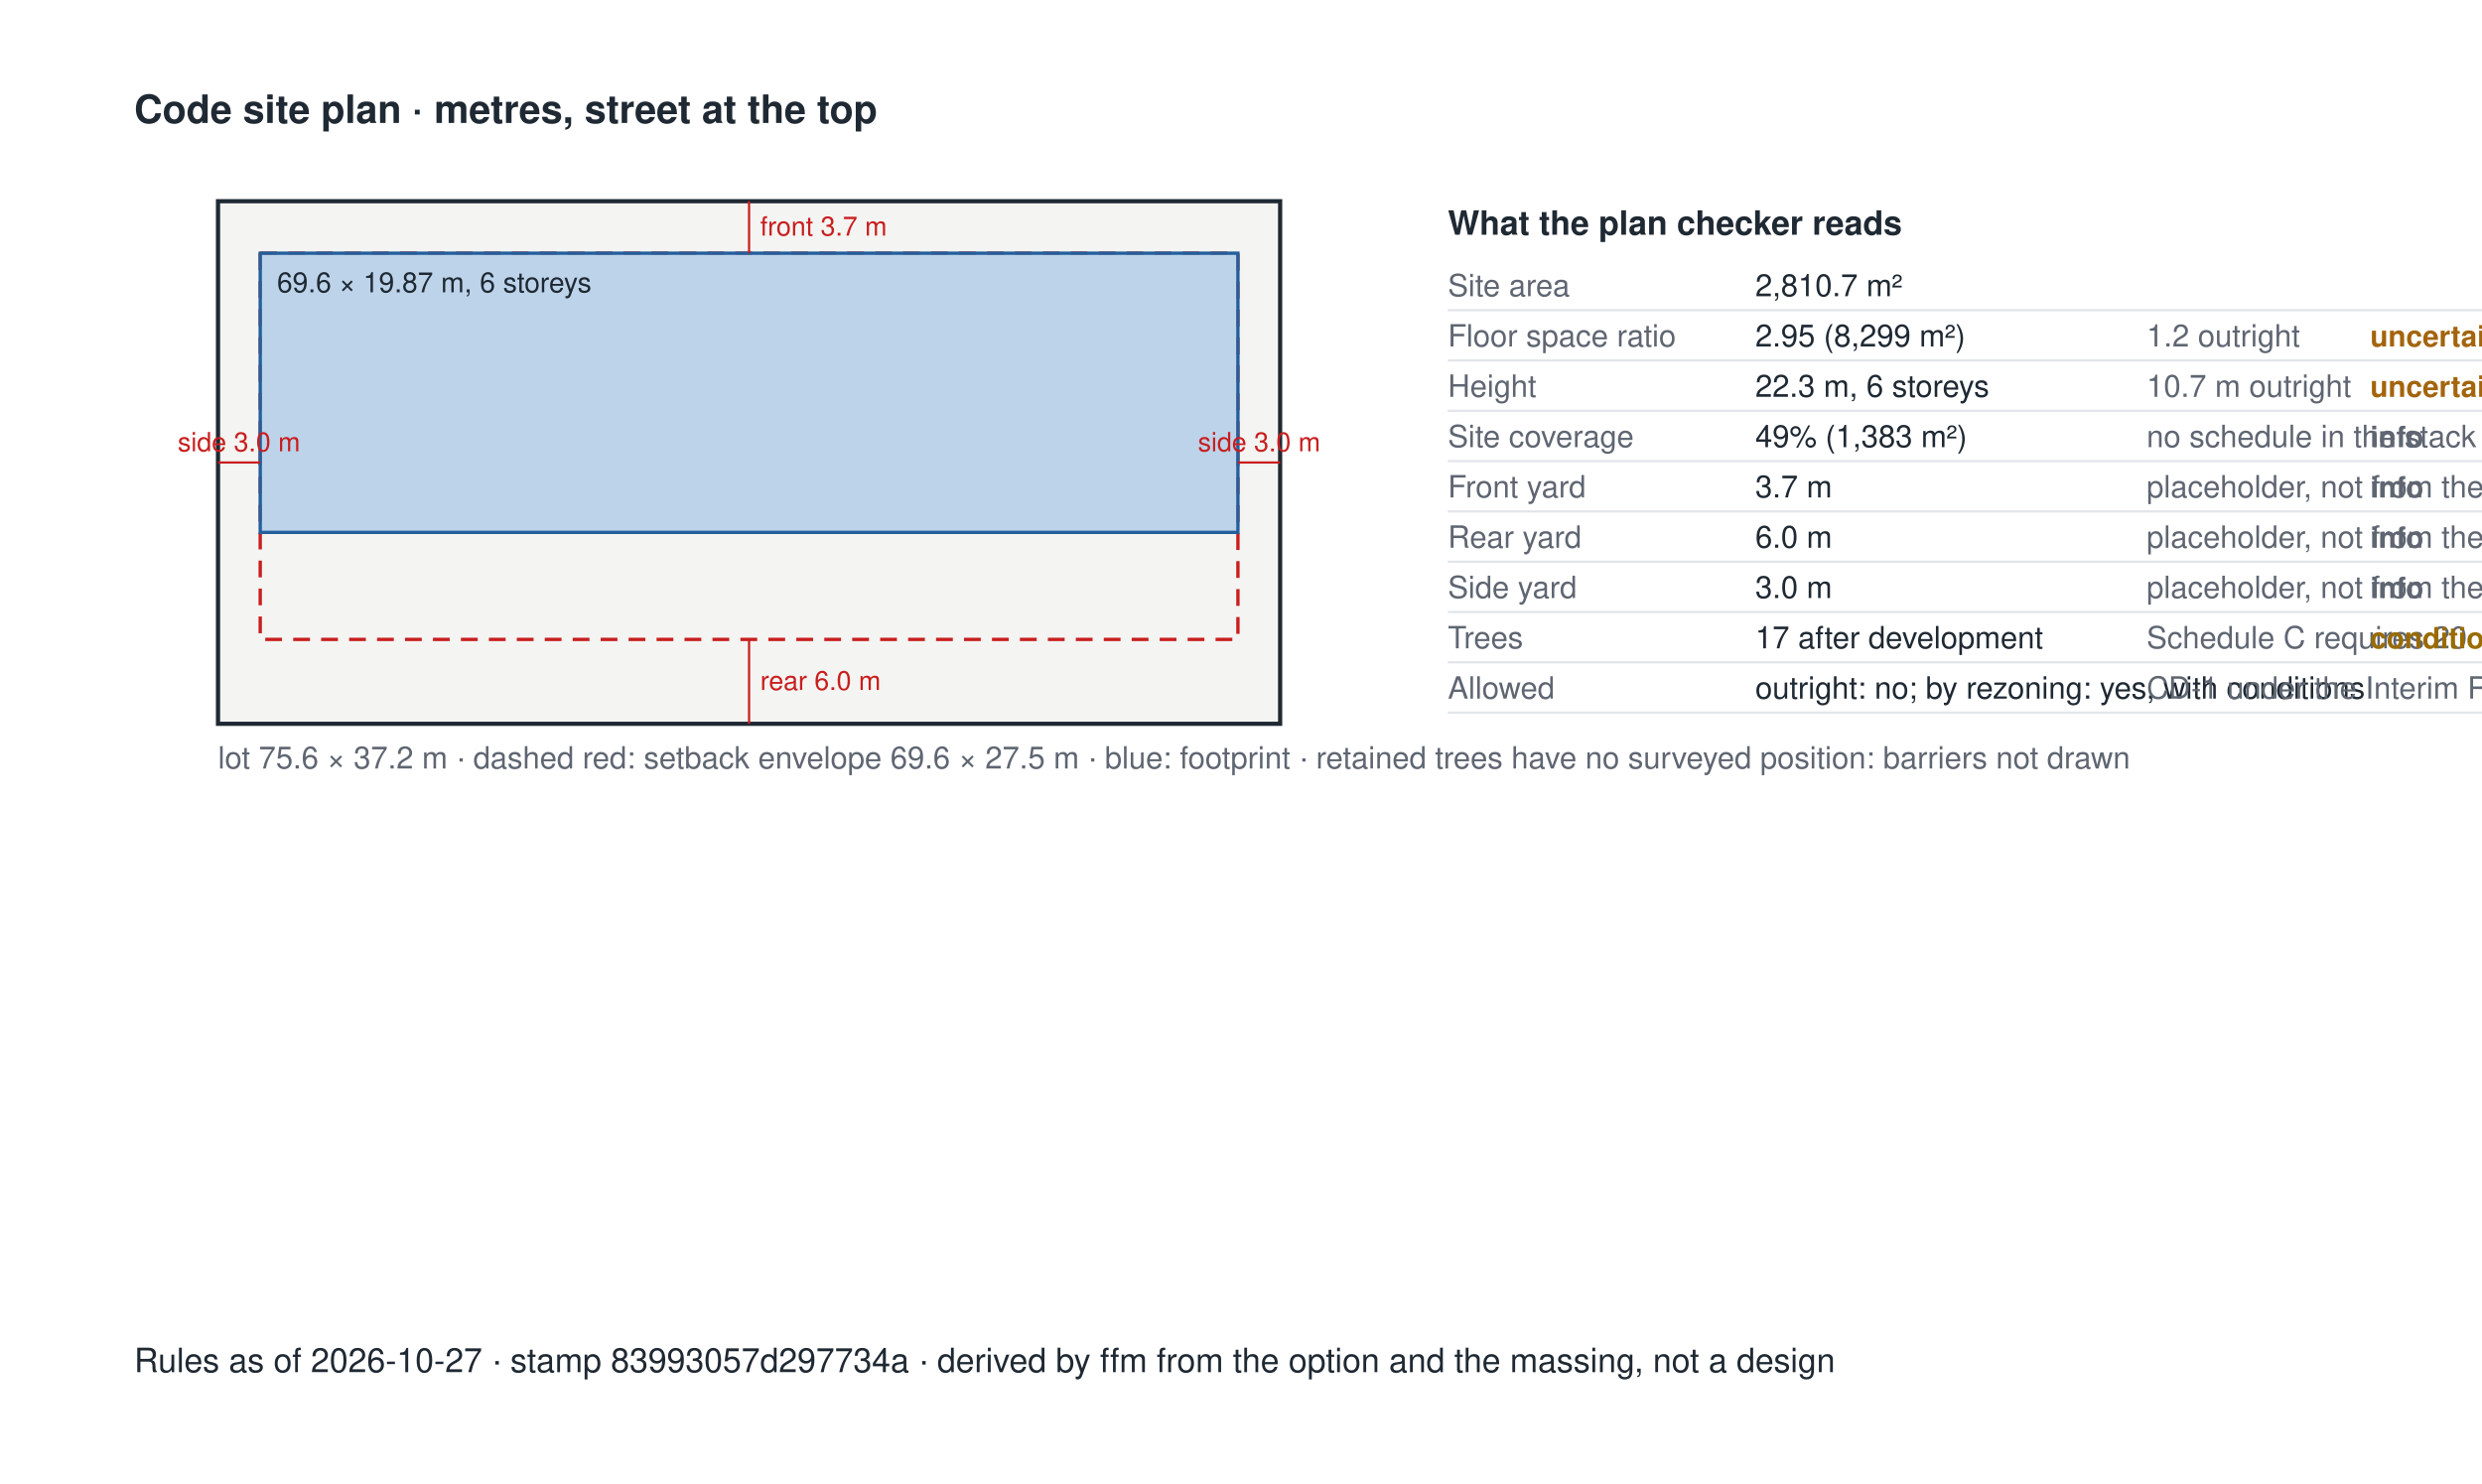
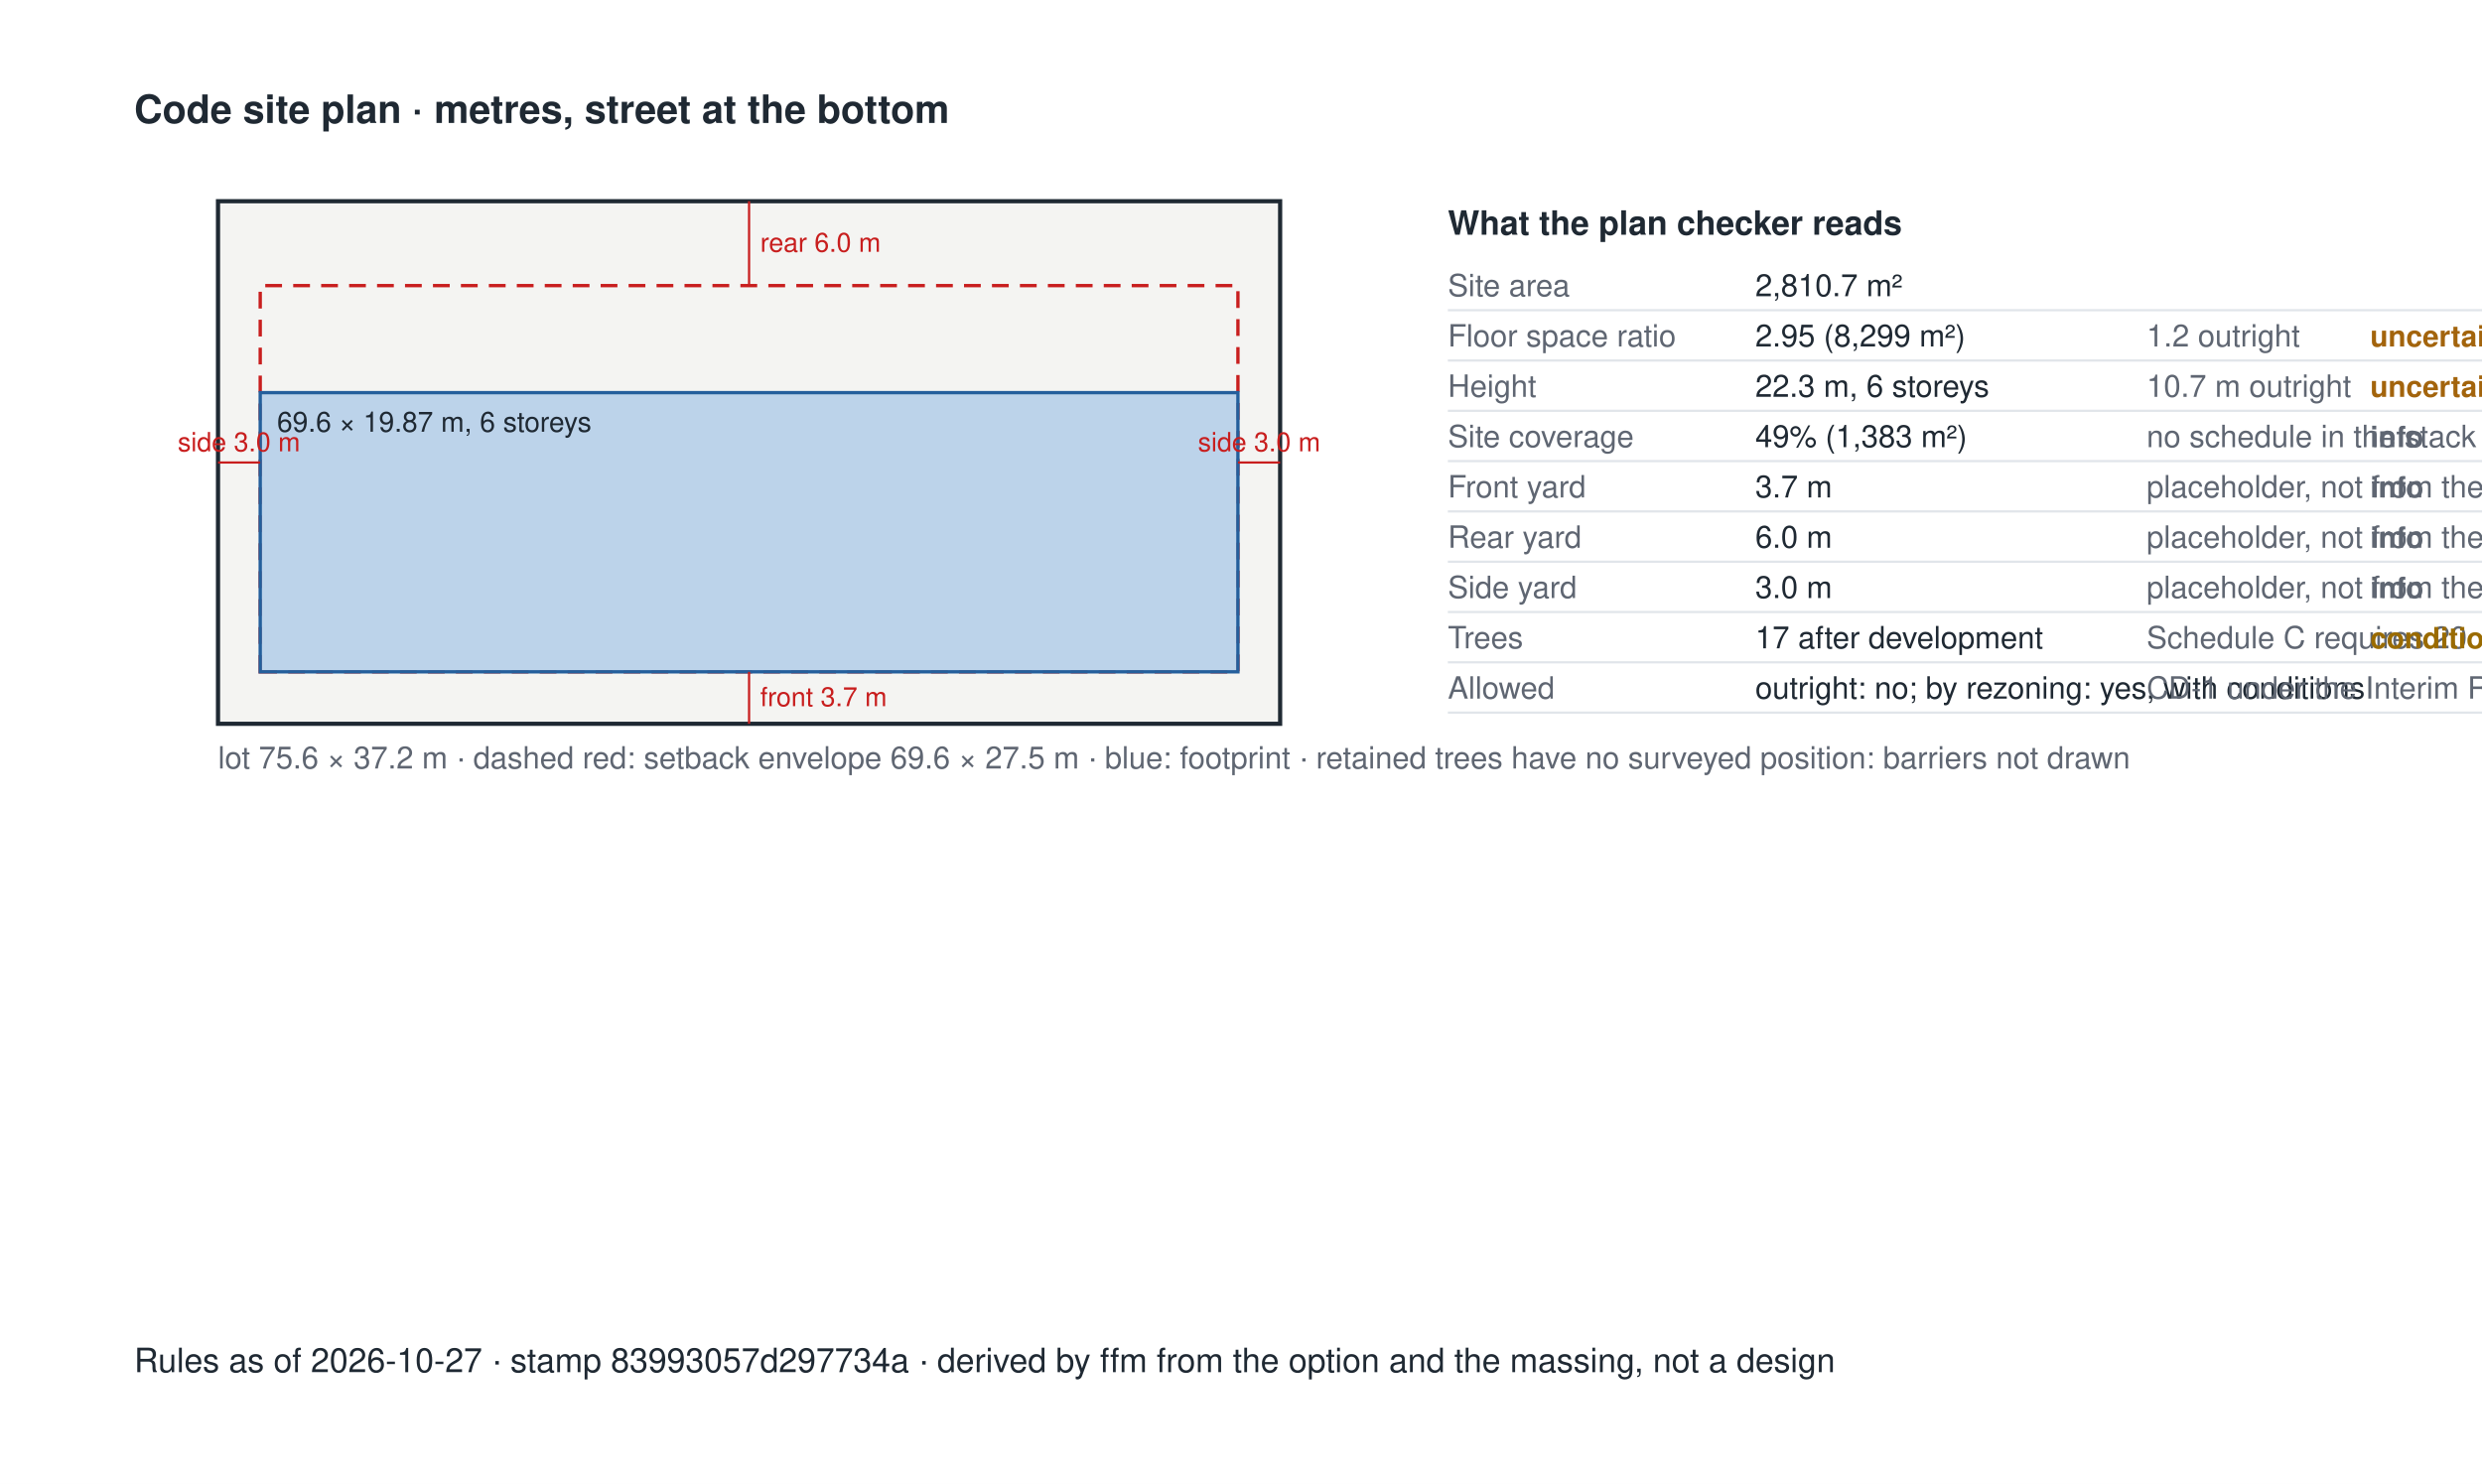
<svg xmlns="http://www.w3.org/2000/svg" width="888" height="531" viewBox="0 0 888 531" font-family="IBM Plex Sans, Helvetica, Arial, sans-serif" font-size="12" fill="#1f2933" role="img" aria-label="Code site plan">
  <rect width="100%" height="100%" fill="#ffffff" />
-   <text x="48" y="44" font-size="14" font-weight="600">Code site plan · metres, street at the top</text>
-   <polygon points="78.0,72.0 458.0,72.0 458.0,259.0 78.0,259.0" fill="#f4f4f2" stroke="#1f2933" stroke-width="1.5" />
-   <polygon points="93.1,90.6 442.9,90.6 442.9,228.8 93.1,228.8" fill="none" stroke="#c81e1e" stroke-width="1.2" stroke-dasharray="6 4" />
-   <rect x="93.1" y="90.6" width="349.8" height="99.9" fill="#8fb8e3" fill-opacity="0.55" stroke="#245f9c" stroke-width="1.2" />
-   <text x="99.1" y="104.6" font-size="10" fill="#1f2933">69.6 × 19.87 m, 6 storeys</text>
-   <line x1="268.0" y1="72.0" x2="268.0" y2="90.6" stroke="#c81e1e" stroke-width="0.8" />
-   <text x="272.0" y="84.3" font-size="9.5" fill="#c81e1e">front 3.7 m</text>
-   <line x1="268.0" y1="228.8" x2="268.0" y2="259.0" stroke="#c81e1e" stroke-width="0.8" />
-   <text x="272.0" y="246.9" font-size="9.5" fill="#c81e1e">rear 6.0 m</text>
+   <text x="48" y="44" font-size="14" font-weight="600">Code site plan · metres, street at the bottom</text>
+   <polygon points="78.0,259.0 458.0,259.0 458.0,72.0 78.0,72.0" fill="#f4f4f2" stroke="#1f2933" stroke-width="1.5" />
+   <polygon points="93.1,240.4 442.9,240.4 442.9,102.2 93.1,102.2" fill="none" stroke="#c81e1e" stroke-width="1.2" stroke-dasharray="6 4" />
+   <rect x="93.1" y="140.5" width="349.8" height="99.9" fill="#8fb8e3" fill-opacity="0.55" stroke="#245f9c" stroke-width="1.2" />
+   <text x="99.1" y="154.5" font-size="10" fill="#1f2933">69.6 × 19.87 m, 6 storeys</text>
+   <line x1="268.0" y1="240.4" x2="268.0" y2="259.0" stroke="#c81e1e" stroke-width="0.8" />
+   <text x="272.0" y="252.7" font-size="9.5" fill="#c81e1e">front 3.7 m</text>
+   <line x1="268.0" y1="72.0" x2="268.0" y2="102.2" stroke="#c81e1e" stroke-width="0.8" />
+   <text x="272.0" y="90.1" font-size="9.5" fill="#c81e1e">rear 6.0 m</text>
  <line x1="78.0" y1="165.5" x2="93.1" y2="165.5" stroke="#c81e1e" stroke-width="0.8" />
  <text x="85.5" y="161.5" font-size="9.5" text-anchor="middle" fill="#c81e1e">side 3.0 m</text>
  <line x1="442.9" y1="165.5" x2="458.0" y2="165.5" stroke="#c81e1e" stroke-width="0.8" />
  <text x="450.5" y="161.5" font-size="9.5" text-anchor="middle" fill="#c81e1e">side 3.0 m</text>
  <text x="78" y="275.0" font-size="11" fill="#5f6672">lot 75.6 × 37.2 m · dashed red: setback envelope 69.6 × 27.5 m · blue: footprint · retained trees have no surveyed position: barriers not drawn</text>
  <text x="518.0" y="84" font-size="12" font-weight="600">What the plan checker reads</text>
  <line x1="518.0" y1="111" x2="898.0" y2="111" stroke="#e1e5ea" stroke-width="0.8" />
  <text x="518.0" y="106" font-size="11" fill="#5f6672">Site area</text>
  <text x="628.0" y="106" font-size="11">2,810.7 m²</text>
  <text x="768.0" y="106" font-size="11" fill="#5f6672" />
  <line x1="518.0" y1="129" x2="898.0" y2="129" stroke="#e1e5ea" stroke-width="0.8" />
  <text x="518.0" y="124" font-size="11" fill="#5f6672">Floor space ratio</text>
  <text x="628.0" y="124" font-size="11">2.95 (8,299 m²)</text>
  <text x="768.0" y="124" font-size="11" fill="#5f6672">1.2 outright</text>
  <text x="848.0" y="124" font-size="10.5" font-weight="600" fill="#a3640c">uncertain</text>
  <line x1="518.0" y1="147" x2="898.0" y2="147" stroke="#e1e5ea" stroke-width="0.8" />
  <text x="518.0" y="142" font-size="11" fill="#5f6672">Height</text>
  <text x="628.0" y="142" font-size="11">22.3 m, 6 storeys</text>
  <text x="768.0" y="142" font-size="11" fill="#5f6672">10.7 m outright</text>
  <text x="848.0" y="142" font-size="10.5" font-weight="600" fill="#a3640c">uncertain</text>
  <line x1="518.0" y1="165" x2="898.0" y2="165" stroke="#e1e5ea" stroke-width="0.8" />
  <text x="518.0" y="160" font-size="11" fill="#5f6672">Site coverage</text>
  <text x="628.0" y="160" font-size="11">49% (1,383 m²)</text>
  <text x="768.0" y="160" font-size="11" fill="#5f6672">no schedule in the stack</text>
  <text x="848.0" y="160" font-size="10.5" font-weight="600" fill="#5f6672">info</text>
  <line x1="518.0" y1="183" x2="898.0" y2="183" stroke="#e1e5ea" stroke-width="0.8" />
  <text x="518.0" y="178" font-size="11" fill="#5f6672">Front yard</text>
  <text x="628.0" y="178" font-size="11">3.7 m</text>
  <text x="768.0" y="178" font-size="11" fill="#5f6672">placeholder, not from the schedule</text>
  <text x="848.0" y="178" font-size="10.5" font-weight="600" fill="#5f6672">info</text>
  <line x1="518.0" y1="201" x2="898.0" y2="201" stroke="#e1e5ea" stroke-width="0.8" />
  <text x="518.0" y="196" font-size="11" fill="#5f6672">Rear yard</text>
  <text x="628.0" y="196" font-size="11">6.0 m</text>
  <text x="768.0" y="196" font-size="11" fill="#5f6672">placeholder, not from the schedule</text>
  <text x="848.0" y="196" font-size="10.5" font-weight="600" fill="#5f6672">info</text>
  <line x1="518.0" y1="219" x2="898.0" y2="219" stroke="#e1e5ea" stroke-width="0.8" />
  <text x="518.0" y="214" font-size="11" fill="#5f6672">Side yard</text>
  <text x="628.0" y="214" font-size="11">3.0 m</text>
  <text x="768.0" y="214" font-size="11" fill="#5f6672">placeholder, not from the schedule</text>
  <text x="848.0" y="214" font-size="10.5" font-weight="600" fill="#5f6672">info</text>
  <line x1="518.0" y1="237" x2="898.0" y2="237" stroke="#e1e5ea" stroke-width="0.8" />
  <text x="518.0" y="232" font-size="11" fill="#5f6672">Trees</text>
  <text x="628.0" y="232" font-size="11">17 after development</text>
  <text x="768.0" y="232" font-size="11" fill="#5f6672">Schedule C requires 20</text>
  <text x="848.0" y="232" font-size="10.5" font-weight="600" fill="#9a6b00">conditional</text>
  <line x1="518.0" y1="255" x2="898.0" y2="255" stroke="#e1e5ea" stroke-width="0.8" />
  <text x="518.0" y="250" font-size="11" fill="#5f6672">Allowed</text>
  <text x="628.0" y="250" font-size="11">outright: no; by rezoning: yes, with conditions</text>
  <text x="768.0" y="250" font-size="11" fill="#5f6672">CD-1 under the Interim Rezoning Policy for Social Housing</text>
  <text x="48.0" y="491.0" fill="#1f2933">Rules as of 2026-10-27 · stamp 83993057d297734a · derived by ffm from the option and the massing, not a design</text>
</svg>
